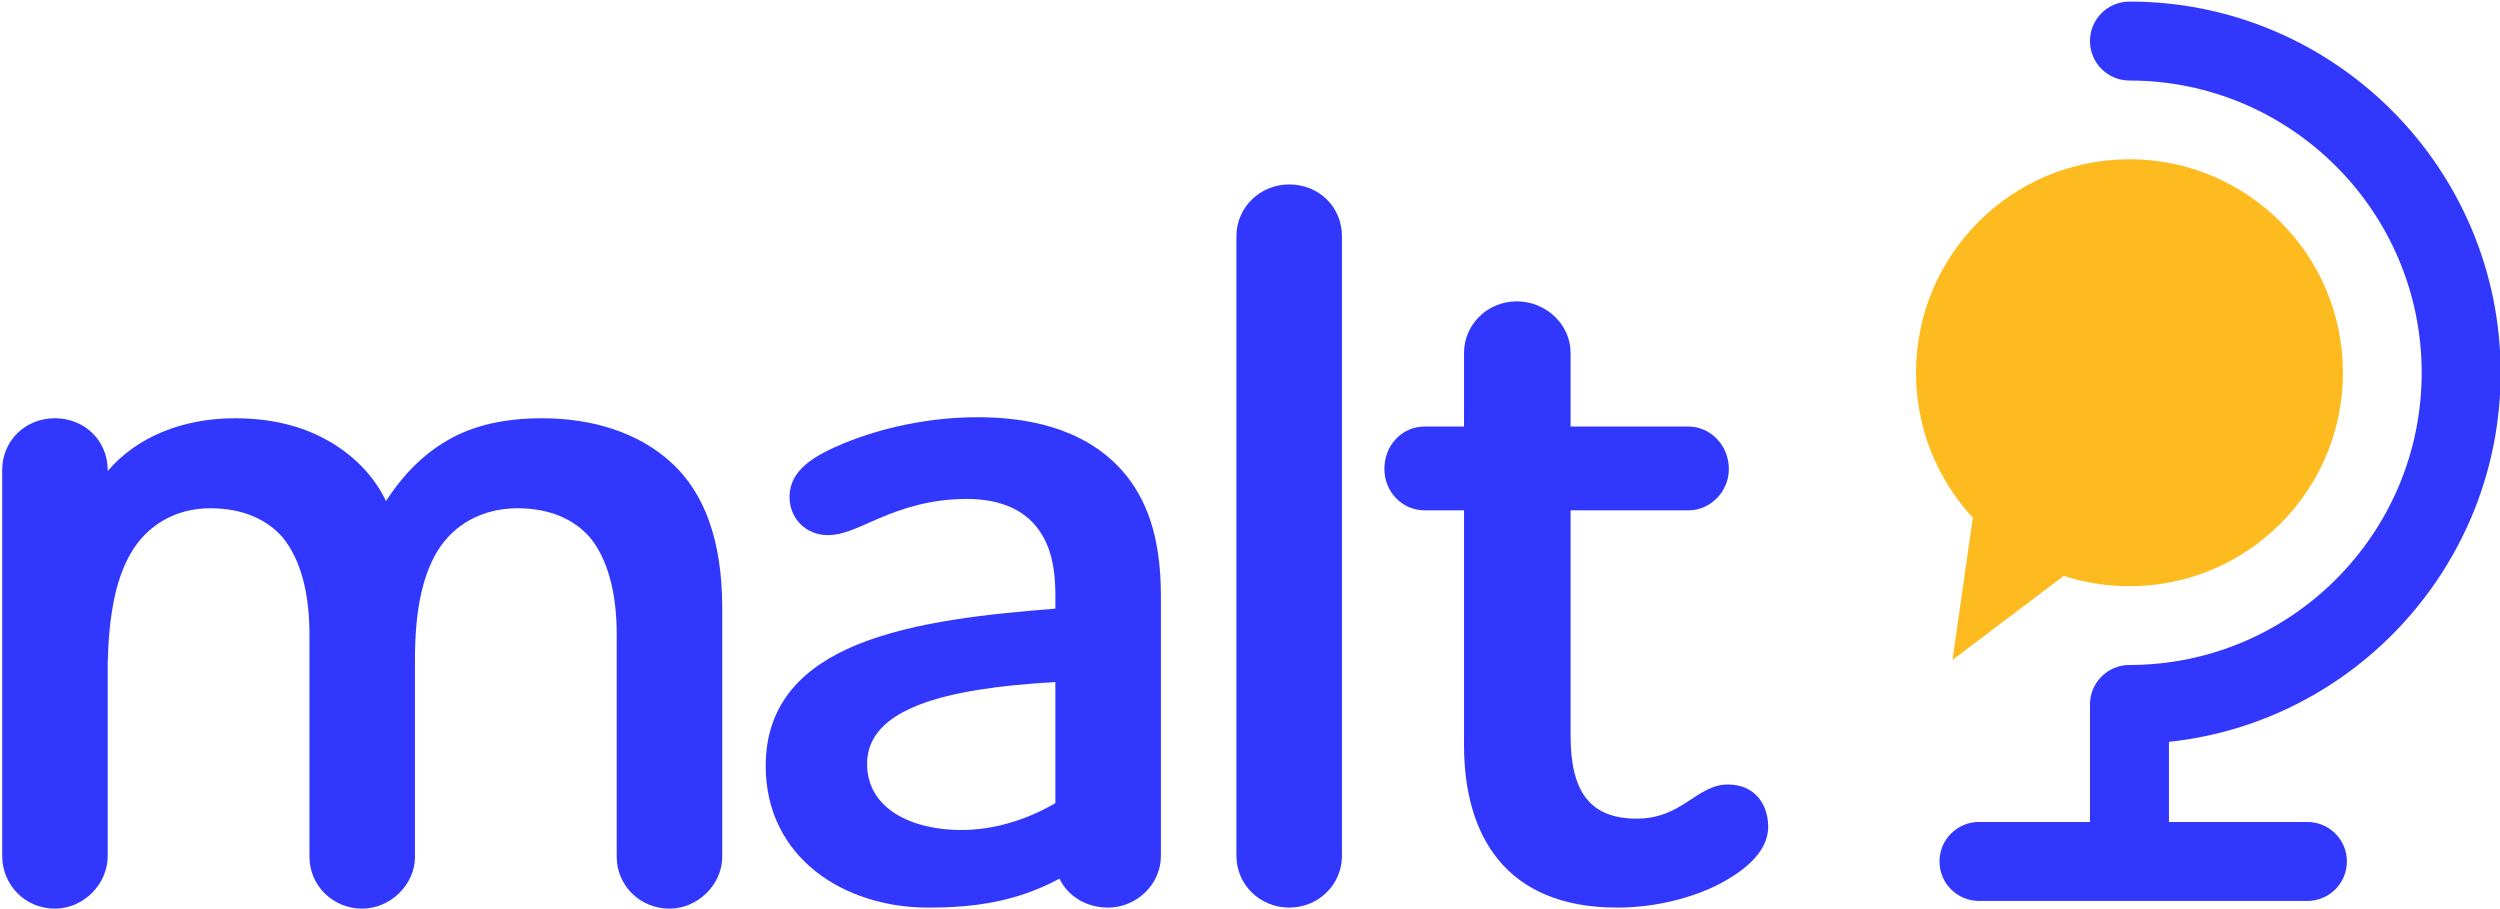
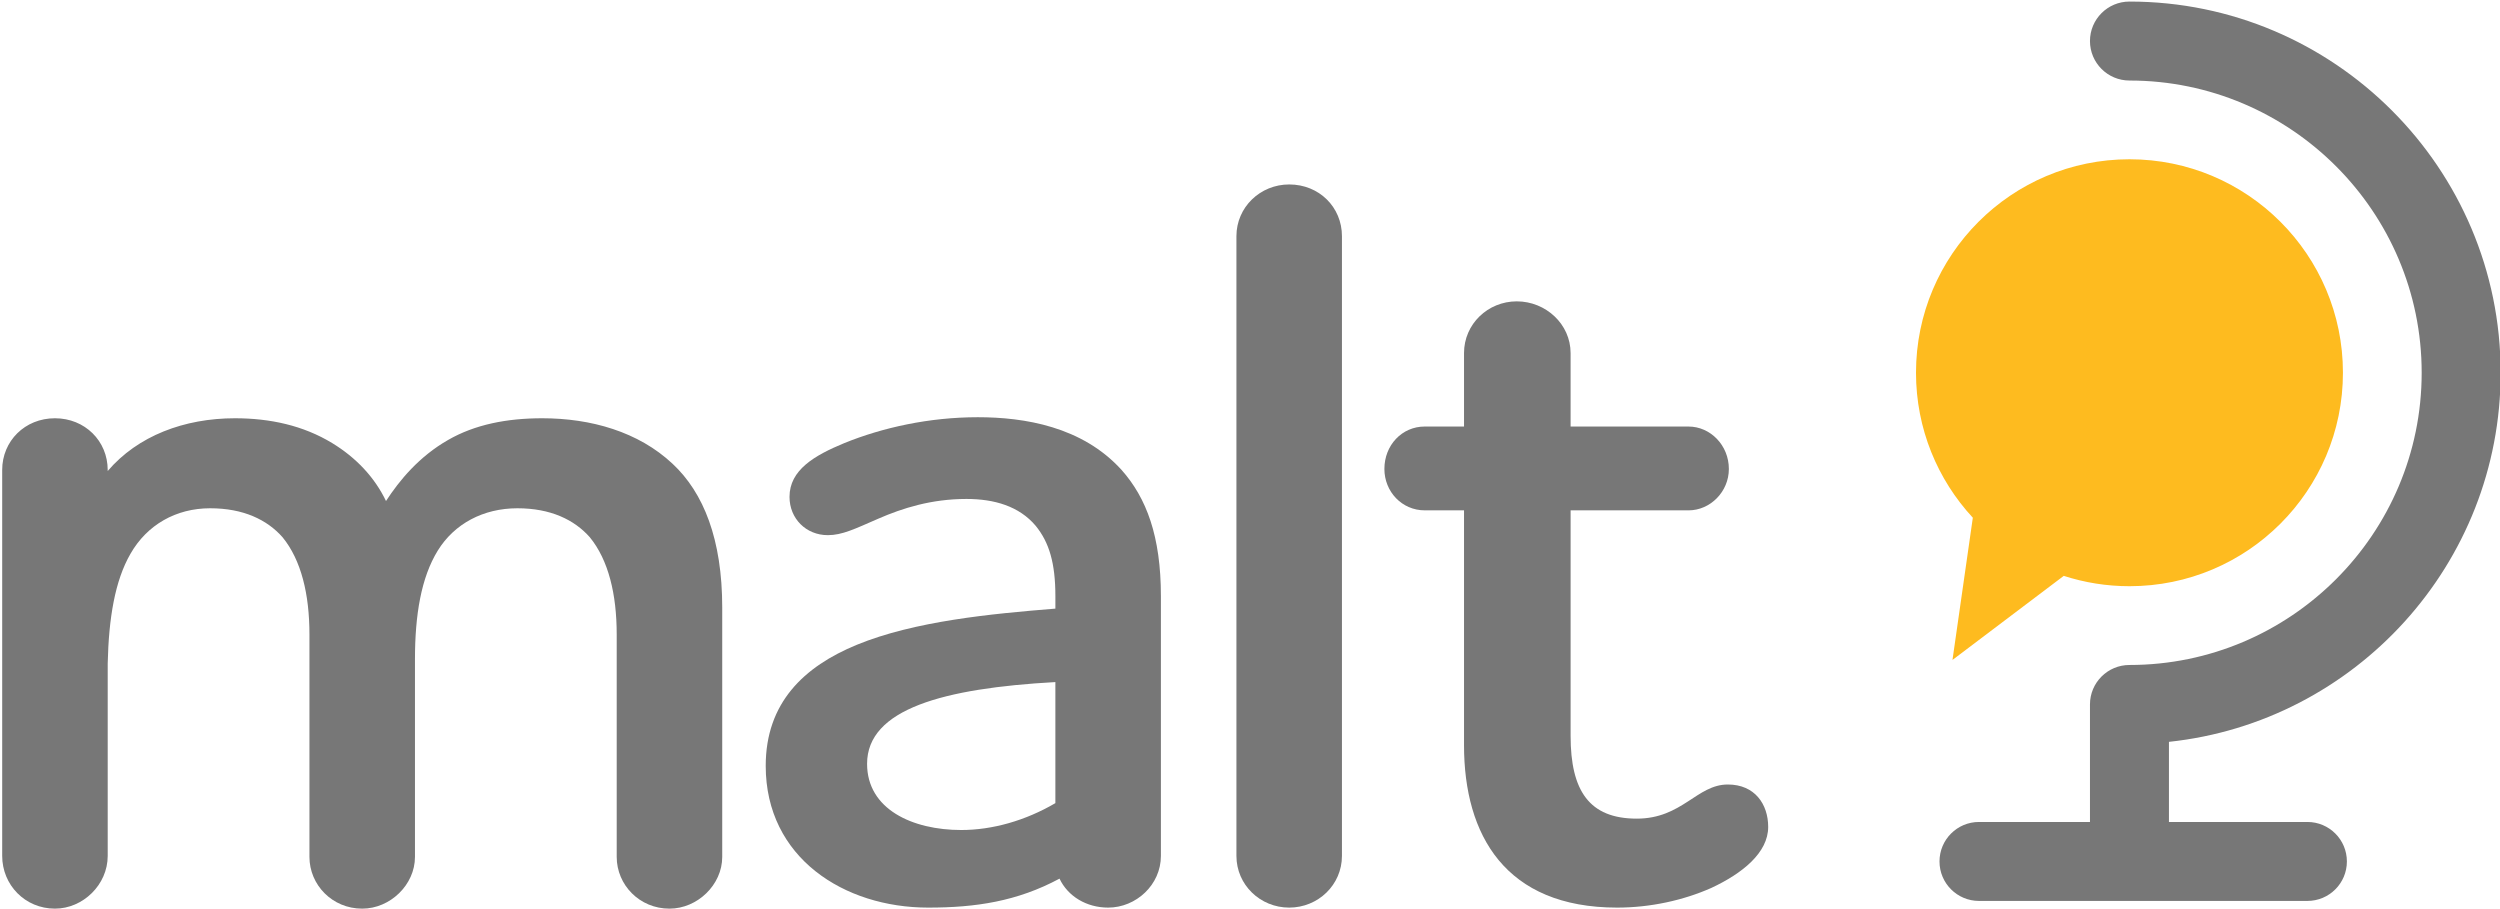
<svg xmlns="http://www.w3.org/2000/svg" version="1.1" id="Layer_1" x="0px" y="0px" width="240px" height="87.229px" viewBox="0 0 240 87.229" enable-background="new 0 0 240 87.229" xml:space="preserve">
  <g>
    <g>
-       <path fill="#3137FD" d="M5.274,40.153c2.88,0,5.065,2.185,5.065,4.965v0.1c2.88-3.376,7.35-5.065,12.216-5.065    c3.377,0,6.555,0.695,9.335,2.383c2.285,1.391,4.073,3.278,5.166,5.562c1.291-1.986,3.178-4.271,5.959-5.86    c2.582-1.489,5.661-2.085,9.039-2.085c4.667,0,9.236,1.291,12.513,4.37c2.979,2.782,4.767,7.251,4.767,13.805v23.936    c0,2.681-2.384,4.966-5.064,4.966c-2.881,0-5.066-2.285-5.066-4.966V60.91c0-3.873-0.794-7.15-2.583-9.335    c-1.49-1.688-3.774-2.781-6.952-2.781c-3.277,0-6.059,1.49-7.648,4.071c-1.588,2.583-2.184,6.159-2.184,10.429v18.97    c0,2.681-2.383,4.966-5.065,4.966c-2.881,0-5.065-2.285-5.065-4.966V60.91c0-3.873-0.795-7.15-2.582-9.335    c-1.49-1.688-3.774-2.781-6.951-2.781c-3.278,0-6.06,1.589-7.649,4.37c-1.489,2.582-2.085,6.156-2.185,10.528v18.472    c0,2.78-2.383,5.065-5.065,5.065c-2.88,0-5.065-2.285-5.065-5.065V45.119C0.209,42.338,2.394,40.153,5.274,40.153z" />
-       <path fill="#3137FD" d="M82.248,61.903c5.562-2.284,12.911-2.979,19.069-3.475v-1.192c0-3.179-0.596-5.165-1.887-6.754    c-1.589-1.887-3.973-2.583-6.655-2.583c-3.376,0-6.157,0.894-8.441,1.887c-2.284,0.993-3.477,1.589-4.866,1.589    c-2.085,0-3.675-1.589-3.675-3.674c0-2.583,2.383-3.973,5.264-5.165c3.675-1.49,8.144-2.483,12.811-2.483    c4.47,0,10.032,0.894,13.807,5.065c2.382,2.682,3.772,6.356,3.772,12.118v24.928c0,2.78-2.383,4.966-5.065,4.966    c-2.084,0-3.873-1.092-4.668-2.781c-4.072,2.185-8.044,2.781-12.613,2.781c-8.044,0-15.592-4.767-15.592-13.606    C73.508,67.467,77.182,63.988,82.248,61.903z M101.316,77.1V65.479c-10.727,0.596-18.076,2.583-18.076,7.847    c0,4.37,4.369,6.355,9.038,6.355C95.258,79.681,98.436,78.787,101.316,77.1z" />
-       <path fill="#3137FD" d="M118.697,22.673c0-2.781,2.285-4.966,5.065-4.966c2.88,0,5.065,2.185,5.065,4.966v59.491    c0,2.78-2.283,4.966-5.065,4.966c-2.78,0-5.065-2.186-5.065-4.966V22.673z" />
-       <path fill="#3137FD" d="M140.546,40.948v-7.052c0-2.781,2.285-4.966,5.066-4.966c2.779,0,5.165,2.185,5.165,4.966v7.052H162.1    c2.086,0,3.871,1.788,3.871,4.072c0,2.185-1.785,3.974-3.871,3.974h-11.322v21.65c0,5.264,1.786,7.945,6.355,7.945    c4.369,0,5.761-3.277,8.74-3.277c2.583,0,3.873,1.889,3.873,4.073c0,2.481-2.482,4.468-5.462,5.858    c-2.682,1.19-5.859,1.887-9.038,1.887c-10.726,0-14.7-6.952-14.7-15.592V48.993h-3.773c-2.185,0-3.871-1.789-3.871-3.974    c0-2.284,1.687-4.072,3.871-4.072H140.546z" />
+       <path fill="#777777" d="M5.274,40.153c2.88,0,5.065,2.185,5.065,4.965v0.1c2.88-3.376,7.35-5.065,12.216-5.065    c3.377,0,6.555,0.695,9.335,2.383c2.285,1.391,4.073,3.278,5.166,5.562c1.291-1.986,3.178-4.271,5.959-5.86    c2.582-1.489,5.661-2.085,9.039-2.085c4.667,0,9.236,1.291,12.513,4.37c2.979,2.782,4.767,7.251,4.767,13.805v23.936    c0,2.681-2.384,4.966-5.064,4.966c-2.881,0-5.066-2.285-5.066-4.966V60.91c0-3.873-0.794-7.15-2.583-9.335    c-1.49-1.688-3.774-2.781-6.952-2.781c-3.277,0-6.059,1.49-7.648,4.071c-1.588,2.583-2.184,6.159-2.184,10.429v18.97    c0,2.681-2.383,4.966-5.065,4.966c-2.881,0-5.065-2.285-5.065-4.966V60.91c0-3.873-0.795-7.15-2.582-9.335    c-1.49-1.688-3.774-2.781-6.951-2.781c-3.278,0-6.06,1.589-7.649,4.37c-1.489,2.582-2.085,6.156-2.185,10.528v18.472    c0,2.78-2.383,5.065-5.065,5.065c-2.88,0-5.065-2.285-5.065-5.065V45.119C0.209,42.338,2.394,40.153,5.274,40.153z" />
+       <path fill="#777777" d="M82.248,61.903c5.562-2.284,12.911-2.979,19.069-3.475v-1.192c0-3.179-0.596-5.165-1.887-6.754    c-1.589-1.887-3.973-2.583-6.655-2.583c-3.376,0-6.157,0.894-8.441,1.887c-2.284,0.993-3.477,1.589-4.866,1.589    c-2.085,0-3.675-1.589-3.675-3.674c0-2.583,2.383-3.973,5.264-5.165c3.675-1.49,8.144-2.483,12.811-2.483    c4.47,0,10.032,0.894,13.807,5.065c2.382,2.682,3.772,6.356,3.772,12.118v24.928c0,2.78-2.383,4.966-5.065,4.966    c-2.084,0-3.873-1.092-4.668-2.781c-4.072,2.185-8.044,2.781-12.613,2.781c-8.044,0-15.592-4.767-15.592-13.606    C73.508,67.467,77.182,63.988,82.248,61.903z M101.316,77.1V65.479c-10.727,0.596-18.076,2.583-18.076,7.847    c0,4.37,4.369,6.355,9.038,6.355C95.258,79.681,98.436,78.787,101.316,77.1z" />
+       <path fill="#777777" d="M118.697,22.673c0-2.781,2.285-4.966,5.065-4.966c2.88,0,5.065,2.185,5.065,4.966v59.491    c0,2.78-2.283,4.966-5.065,4.966c-2.78,0-5.065-2.186-5.065-4.966V22.673z" />
+       <path fill="#777777" d="M140.546,40.948v-7.052c0-2.781,2.285-4.966,5.066-4.966c2.779,0,5.165,2.185,5.165,4.966v7.052H162.1    c2.086,0,3.871,1.788,3.871,4.072c0,2.185-1.785,3.974-3.871,3.974h-11.322v21.65c0,5.264,1.786,7.945,6.355,7.945    c4.369,0,5.761-3.277,8.74-3.277c2.583,0,3.873,1.889,3.873,4.073c0,2.481-2.482,4.468-5.462,5.858    c-2.682,1.19-5.859,1.887-9.038,1.887c-10.726,0-14.7-6.952-14.7-15.592V48.993h-3.773c-2.185,0-3.871-1.789-3.871-3.974    c0-2.284,1.687-4.072,3.871-4.072H140.546z" />
    </g>
-     <path fill="#3137FD" d="M240.062,35.783c0-19.648-15.985-35.633-35.633-35.633c-2.094,0-3.792,1.697-3.792,3.79   c0,2.093,1.698,3.791,3.792,3.791c15.467,0,28.052,12.584,28.052,28.053c0,15.469-12.585,28.054-28.052,28.054   c-2.094,0-3.792,1.694-3.792,3.789v11.282h-10.655c-2.094,0-3.79,1.697-3.79,3.791c0,2.092,1.696,3.789,3.79,3.789h31.529   c2.092,0,3.79-1.697,3.79-3.789c0-2.094-1.698-3.791-3.79-3.791h-13.292v-7.692C226.092,69.319,240.062,54.15,240.062,35.783z" />
+     <path fill="#777777" d="M240.062,35.783c0-19.648-15.985-35.633-35.633-35.633c-2.094,0-3.792,1.697-3.792,3.79   c0,2.093,1.698,3.791,3.792,3.791c15.467,0,28.052,12.584,28.052,28.053c0,15.469-12.585,28.054-28.052,28.054   c-2.094,0-3.792,1.694-3.792,3.789v11.282h-10.655c-2.094,0-3.79,1.697-3.79,3.791c0,2.092,1.696,3.789,3.79,3.789h31.529   c2.092,0,3.79-1.697,3.79-3.789c0-2.094-1.698-3.791-3.79-3.791h-13.292v-7.692C226.092,69.319,240.062,54.15,240.062,35.783z" />
    <path fill="#FEBB1F" d="M204.429,15.29c-11.319,0-20.493,9.175-20.493,20.493c0,5.375,2.07,10.263,5.455,13.918l-1.953,13.652   l10.684-8.07c1.986,0.642,4.106,0.993,6.308,0.993c11.317,0,20.492-9.176,20.492-20.494S215.746,15.29,204.429,15.29z" />
  </g>
</svg>
